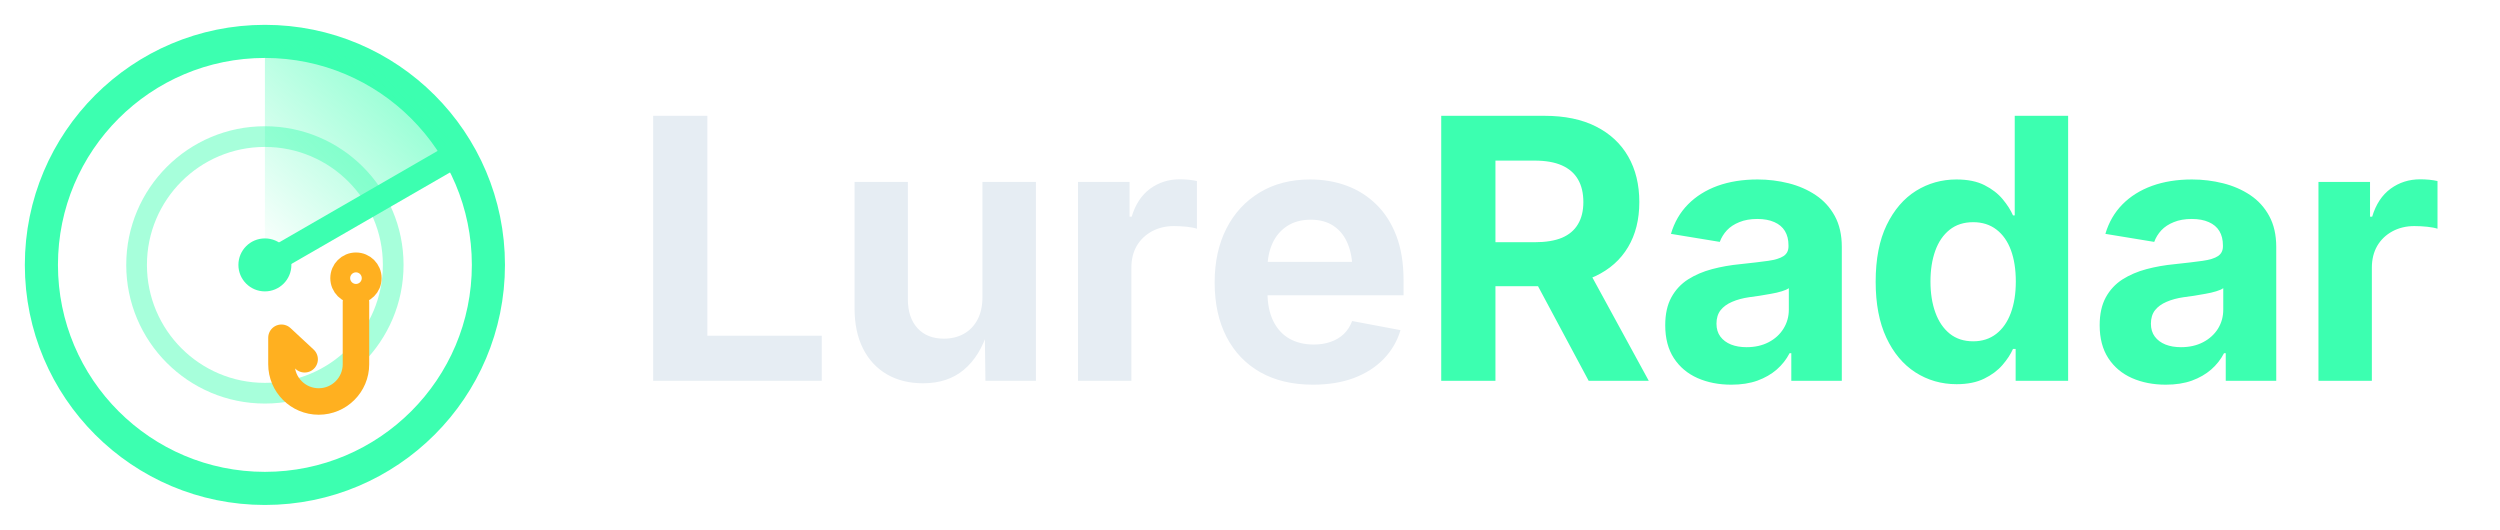
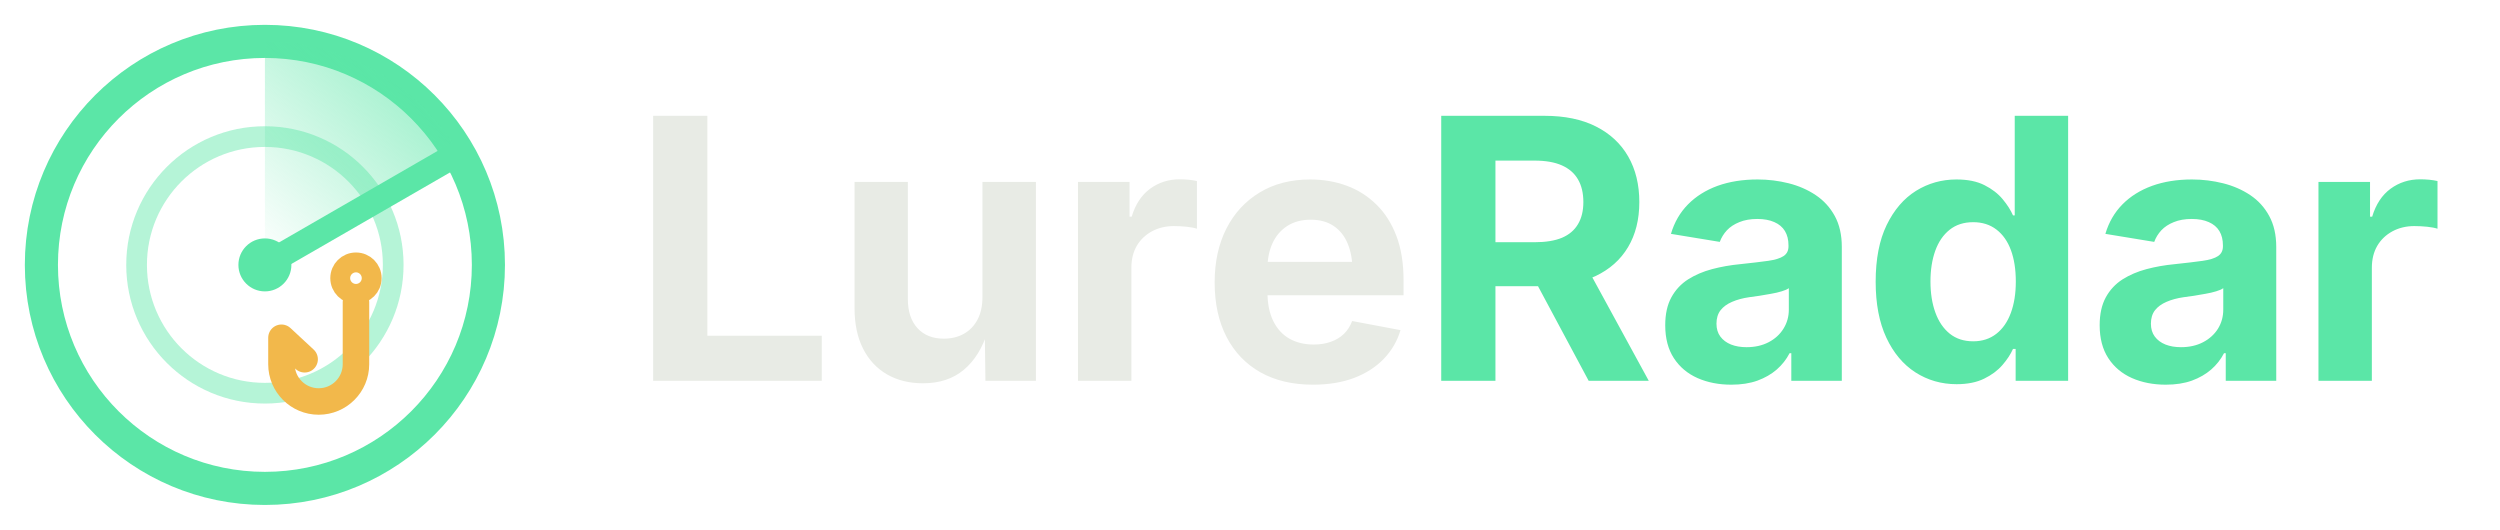
<svg xmlns="http://www.w3.org/2000/svg" viewBox="0 0 302 64" width="302" height="64" role="img" aria-labelledby="t">
  <style>
-     .wm-ring { stroke: #3CFFB0; } .wm-fill { fill: #3CFFB0; } .wm-hook { stroke: #FFB020; }
-     .wm-text { fill: #E6EDF3; } .wm-accent { fill: #3CFFB0; }
+     .wm-ring { stroke: #5BE6A7; } .wm-fill { fill: #5BE6A7; } .wm-hook { stroke: #F2B84B; }
+     .wm-text { fill: #E8EBE5; } .wm-accent { fill: #5BE6A7; }
    @media (prefers-color-scheme: light) {
      .wm-ring { stroke: #00805A; } .wm-fill { fill: #00805A; }
-       .wm-hook { stroke: #A35F00; } .wm-text { fill: #0D1117; }
+       .wm-hook { stroke: #A35F00; } .wm-text { fill: #0F1311; }
      .wm-accent { fill: #00805A; }
    }
  </style>
-   <style>svg { color: #3CFFB0; } @media (prefers-color-scheme: light) { svg { color: #00805A; } }</style>
+   <style>svg { color: #5BE6A7; } @media (prefers-color-scheme: light) { svg { color: #00805A; } }</style>
  <defs>
    <linearGradient id="wm-sweep" x1="32" y1="32" x2="54" y2="12" gradientUnits="userSpaceOnUse">
      <stop offset="0" class="wm-stop" stop-opacity="0" stop-color="currentColor" />
      <stop offset="1" class="wm-stop" stop-opacity=".6" stop-color="currentColor" />
    </linearGradient>
  </defs>
  <g class="wm-color">
    <circle class="wm-ring" cx="32" cy="32" r="27" fill="none" stroke-width="4" />
    <circle class="wm-ring" cx="32" cy="32" r="15.5" fill="none" stroke-width="2.5" opacity=".45" />
    <path d="M32 32V5a27 27 0 0 1 23.4 13.5Z" fill="url(#wm-sweep)" />
    <path class="wm-ring" d="M32 32 55.4 18.5" stroke-width="3" stroke-linecap="round" />
    <circle class="wm-fill" cx="32" cy="32" r="3.2" />
    <g class="wm-hook" fill="none" stroke-width="3.2" stroke-linecap="round" stroke-linejoin="round">
      <path d="M43 36.5V44a4.5 4.5 0 0 1-9 0v-3.2l2.8 2.6" />
      <circle cx="43" cy="33.6" r="1.9" stroke-width="2.4" />
    </g>
  </g>
  <path class="wm-text" d="M99.27 46L78.90 46L78.90 13.99L85.45 13.99L85.45 40.56L99.27 40.56M111.50 46.30Q109.01 46.30 107.14 45.22Q105.27 44.13 104.25 42.10Q103.23 40.07 103.23 37.26L103.23 21.98L109.67 21.98L109.67 36.14Q109.67 38.37 110.83 39.64Q111.99 40.91 114.01 40.91Q115.39 40.91 116.44 40.32Q117.49 39.73 118.09 38.60Q118.68 37.47 118.68 35.88L118.68 21.98L125.14 21.98L125.14 46L119.04 46L118.96 40.01L119.32 40.01Q118.38 43.04 116.43 44.67Q114.49 46.30 111.50 46.30M136.67 46L130.22 46L130.22 21.98L136.45 21.98L136.45 26.17L136.71 26.17Q137.38 23.94 138.93 22.80Q140.49 21.66 142.51 21.66Q143 21.66 143.58 21.71Q144.16 21.77 144.59 21.87L144.59 27.63Q144.16 27.48 143.35 27.39Q142.53 27.31 141.80 27.31Q140.34 27.31 139.16 27.94Q137.98 28.58 137.32 29.70Q136.67 30.83 136.67 32.34M158.59 46.47Q154.92 46.47 152.25 44.97Q149.59 43.46 148.16 40.69Q146.73 37.92 146.73 34.12Q146.73 30.40 148.15 27.61Q149.57 24.82 152.17 23.25Q154.76 21.68 158.27 21.68Q160.63 21.68 162.67 22.43Q164.71 23.18 166.26 24.70Q167.81 26.21 168.68 28.49Q169.55 30.77 169.55 33.86L169.55 35.67L149.37 35.67L149.37 31.63L166.39 31.63L163.38 32.70Q163.38 30.83 162.81 29.45Q162.24 28.06 161.11 27.30Q159.99 26.54 158.33 26.54Q156.66 26.54 155.48 27.31Q154.31 28.08 153.71 29.40Q153.11 30.72 153.11 32.42L153.11 35.28Q153.11 37.36 153.81 38.78Q154.51 40.20 155.76 40.91Q157.02 41.62 158.70 41.62Q159.84 41.62 160.76 41.29Q161.68 40.97 162.34 40.34Q162.99 39.71 163.34 38.78L169.18 39.88Q168.60 41.85 167.16 43.35Q165.72 44.84 163.56 45.66Q161.40 46.47 158.59 46.47" />
  <path class="wm-accent" d="M180.65 46L174.10 46L174.10 13.99L186.58 13.99Q190.24 13.99 192.79 15.28Q195.35 16.57 196.69 18.91Q198.03 21.25 198.03 24.41Q198.03 27.57 196.67 29.85Q195.31 32.14 192.72 33.36Q190.13 34.57 186.43 34.57L177.97 34.57L177.97 29.26L185.38 29.26Q187.40 29.26 188.69 28.72Q189.98 28.17 190.62 27.08Q191.27 26 191.27 24.41Q191.27 22.78 190.62 21.67Q189.98 20.56 188.68 19.98Q187.38 19.40 185.36 19.40L180.65 19.40L180.65 46M199.17 46L191.91 46L184.11 31.43L191.22 31.43M209.15 46.47Q206.87 46.47 205.06 45.67Q203.24 44.86 202.20 43.26Q201.16 41.66 201.16 39.28Q201.16 37.28 201.90 35.92Q202.64 34.57 203.92 33.75Q205.20 32.94 206.82 32.51Q208.44 32.08 210.22 31.91Q212.31 31.69 213.59 31.51Q214.86 31.33 215.46 30.93Q216.05 30.53 216.05 29.76L216.05 29.65Q216.05 28.62 215.62 27.91Q215.19 27.20 214.34 26.83Q213.49 26.45 212.29 26.45Q211.04 26.45 210.12 26.83Q209.19 27.20 208.61 27.82Q208.03 28.45 207.75 29.22L201.85 28.25Q202.47 26.15 203.91 24.69Q205.35 23.23 207.48 22.45Q209.62 21.68 212.31 21.68Q214.24 21.68 216.07 22.14Q217.89 22.60 219.34 23.57Q220.79 24.54 221.64 26.09Q222.49 27.65 222.49 29.82L222.49 46L216.39 46L216.39 42.67L216.18 42.67Q215.60 43.79 214.63 44.64Q213.66 45.48 212.30 45.98Q210.93 46.47 209.15 46.47M210.98 41.94Q212.50 41.94 213.65 41.34Q214.80 40.74 215.44 39.71Q216.09 38.67 216.09 37.41L216.09 34.81Q215.81 35.02 215.23 35.19Q214.65 35.37 213.94 35.49Q213.23 35.62 212.54 35.73Q211.86 35.84 211.32 35.90Q210.14 36.07 209.24 36.46Q208.33 36.85 207.84 37.48Q207.35 38.12 207.35 39.10Q207.35 40.03 207.82 40.66Q208.29 41.29 209.11 41.62Q209.92 41.94 210.98 41.94M236.36 46.41Q233.61 46.41 231.38 44.98Q229.16 43.55 227.87 40.79Q226.58 38.03 226.58 34.03Q226.58 29.93 227.91 27.18Q229.25 24.43 231.46 23.05Q233.67 21.68 236.34 21.68Q238.38 21.68 239.73 22.37Q241.08 23.05 241.92 24.06Q242.76 25.07 243.17 26.02L243.38 26.02L243.38 13.99L249.83 13.99L249.83 46L243.49 46L243.49 42.15L243.17 42.15Q242.74 43.12 241.89 44.10Q241.04 45.08 239.69 45.74Q238.33 46.41 236.36 46.41M238.36 41.23Q239.99 41.23 241.15 40.33Q242.31 39.43 242.91 37.80Q243.51 36.18 243.51 34.01Q243.51 31.82 242.92 30.22Q242.33 28.62 241.17 27.73Q240.01 26.84 238.36 26.84Q236.66 26.84 235.51 27.76Q234.36 28.68 233.78 30.29Q233.20 31.91 233.20 34.01Q233.20 36.12 233.79 37.75Q234.38 39.38 235.53 40.31Q236.68 41.23 238.36 41.23M261.63 46.47Q259.35 46.47 257.54 45.67Q255.72 44.86 254.68 43.26Q253.64 41.66 253.64 39.28Q253.64 37.28 254.38 35.92Q255.12 34.57 256.40 33.75Q257.68 32.94 259.30 32.51Q260.92 32.08 262.71 31.91Q264.79 31.69 266.07 31.51Q267.35 31.33 267.94 30.93Q268.53 30.53 268.53 29.76L268.53 29.65Q268.53 28.62 268.10 27.91Q267.67 27.20 266.82 26.83Q265.97 26.45 264.77 26.45Q263.52 26.45 262.60 26.83Q261.67 27.20 261.09 27.82Q260.51 28.45 260.23 29.22L254.33 28.25Q254.95 26.15 256.39 24.69Q257.83 23.23 259.97 22.45Q262.10 21.68 264.79 21.68Q266.72 21.68 268.55 22.14Q270.38 22.60 271.83 23.57Q273.28 24.54 274.12 26.09Q274.97 27.65 274.97 29.82L274.97 46L268.87 46L268.87 42.67L268.66 42.67Q268.08 43.79 267.11 44.64Q266.14 45.48 264.78 45.98Q263.41 46.47 261.63 46.47M263.46 41.94Q264.98 41.94 266.13 41.34Q267.28 40.74 267.93 39.71Q268.57 38.67 268.57 37.41L268.57 34.81Q268.29 35.02 267.71 35.19Q267.13 35.37 266.42 35.49Q265.71 35.62 265.03 35.73Q264.34 35.84 263.80 35.90Q262.62 36.07 261.72 36.46Q260.81 36.85 260.32 37.48Q259.83 38.12 259.83 39.10Q259.83 40.03 260.30 40.66Q260.77 41.29 261.59 41.62Q262.40 41.94 263.46 41.94M286.52 46L280.07 46L280.07 21.98L286.30 21.98L286.30 26.17L286.56 26.17Q287.23 23.94 288.78 22.80Q290.34 21.66 292.36 21.66Q292.86 21.66 293.44 21.71Q294.02 21.77 294.45 21.87L294.45 27.63Q294.02 27.48 293.20 27.39Q292.38 27.31 291.65 27.31Q290.19 27.31 289.01 27.94Q287.83 28.58 287.17 29.70Q286.52 30.83 286.52 32.34" />
</svg>
